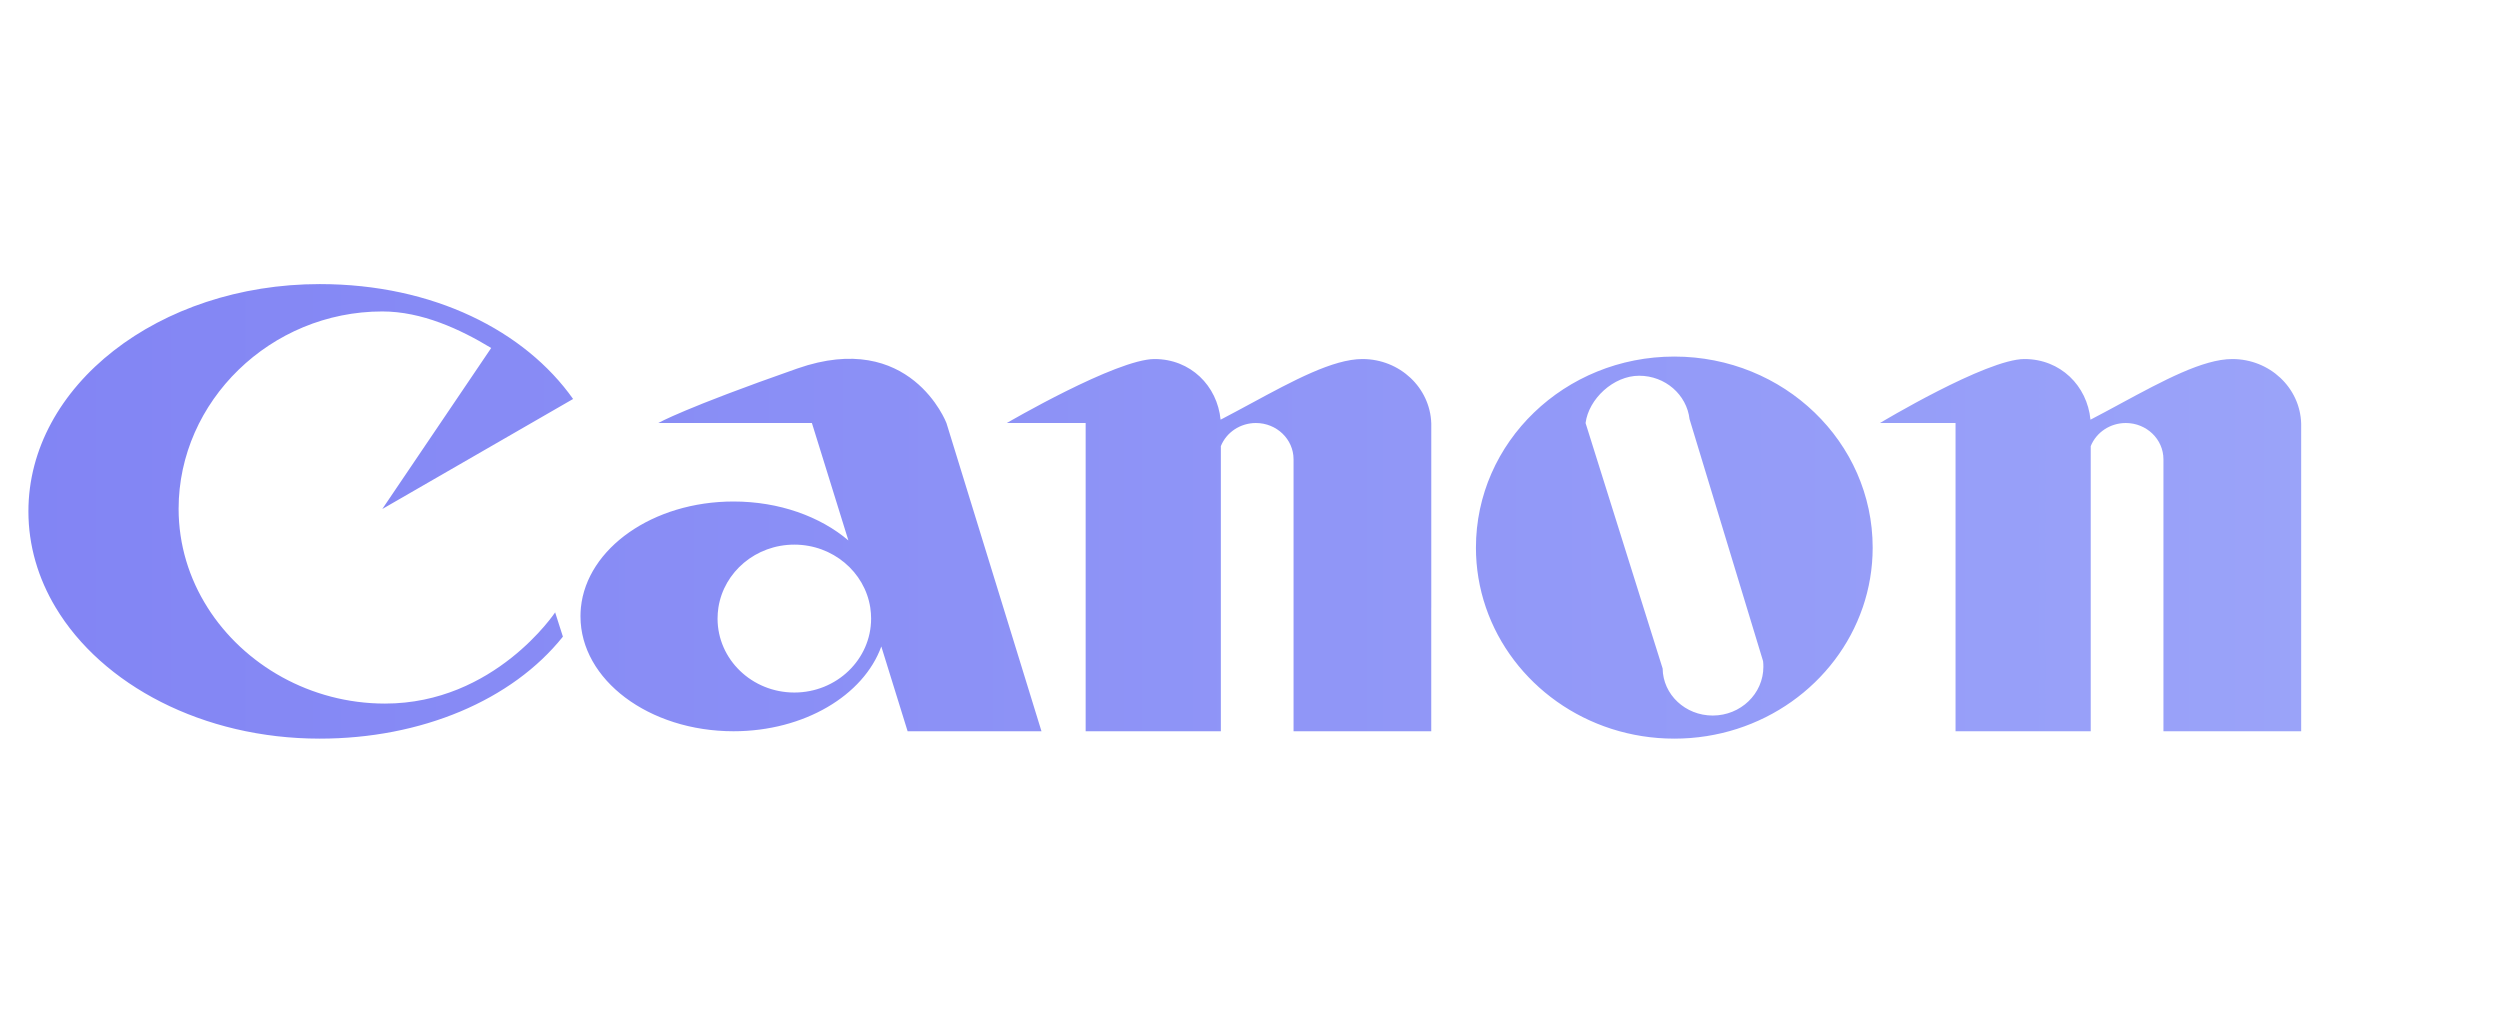
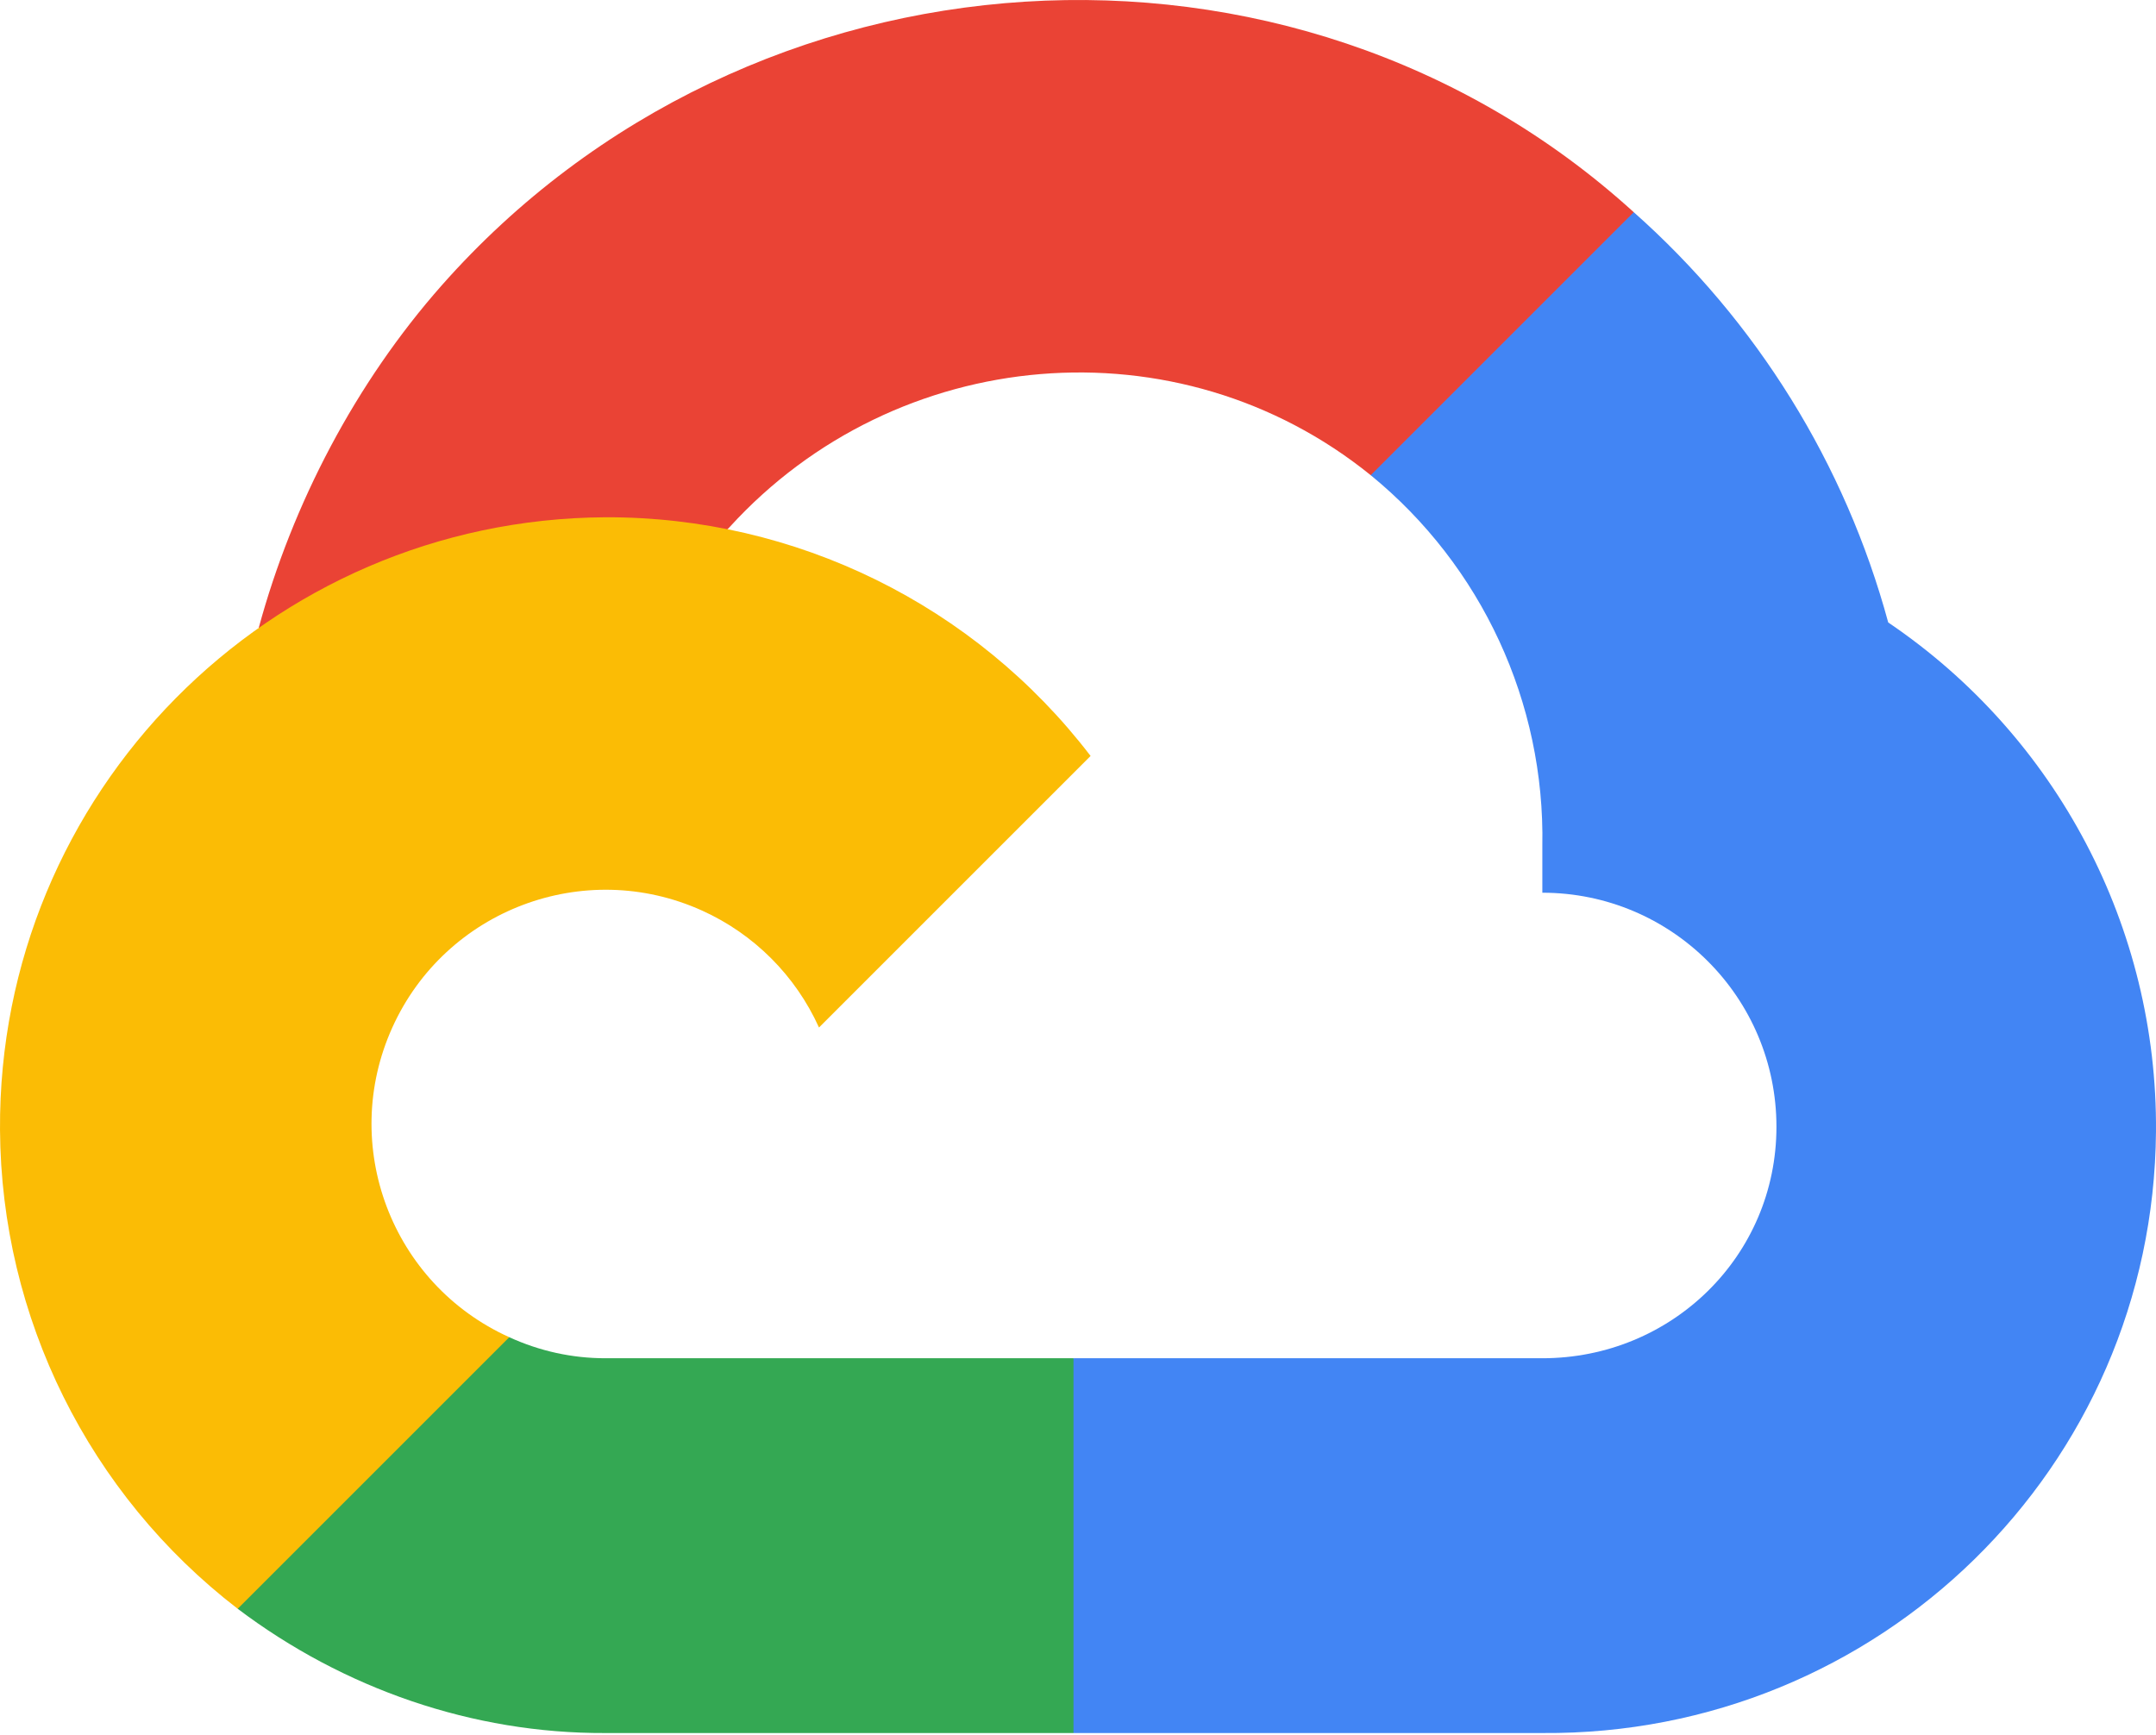
- <svg xmlns="http://www.w3.org/2000/svg" width="88" height="36" fill="none">
-   <path fill="url(#a)" fill-opacity=".8" fill-rule="evenodd" d="M7.306 21.386c1.281 2.023 3.63 3.38 6.245 3.38 3.863 0 5.99-3.211 5.99-3.211l.273.855C18.026 24.65 14.831 26 11.256 26c-4.115 0-7.665-1.891-9.298-4.618C1.343 20.355 1 19.208 1 18c0-4.418 4.591-8 10.256-8 4.003 0 7.225 1.651 8.917 4.044l-6.716 3.873 3.833-5.668c-1.097-.664-2.442-1.286-3.833-1.286-3.932 0-7.17 3.16-7.17 6.947 0 1.268.374 2.46 1.02 3.476Zm17.982-.002c-.02.129-.03.26-.03.39 0 1.437 1.21 2.603 2.703 2.603 1.492 0 2.702-1.166 2.702-2.603 0-.131-.01-.262-.03-.392-.196-1.25-1.318-2.211-2.673-2.211s-2.477.96-2.672 2.213ZM36.66 25.74l-1.343-4.357-2.002-6.492s-1.264-3.316-5.254-1.918c-3.99 1.398-4.89 1.917-4.89 1.917h5.408l1.284 4.133c-.988-.84-2.433-1.37-4.043-1.37-2.836 0-5.16 1.645-5.372 3.73a3.23 3.23 0 0 0-.015.314c0 2.233 2.412 4.043 5.387 4.043 2.488 0 4.581-1.264 5.202-2.984l.926 2.984h4.712Zm13.72-4.357v4.357h-4.847v-9.574c0-.704-.593-1.276-1.325-1.276-.546 0-1.036.323-1.234.813V25.74h-4.759V14.89h-2.775s3.86-2.252 5.2-2.252c1.268 0 2.207.939 2.325 2.135.359-.187.718-.381 1.072-.572 1.486-.804 2.891-1.563 3.92-1.563 1.316 0 2.387 1.01 2.424 2.27v6.475Zm8.145 2.148-.675-2.148-2.038-6.492c.11-.847.977-1.665 1.886-1.665.919 0 1.675.668 1.774 1.527l2.014 6.63.574 1.888c.008.065.011.13.011.198 0 .95-.798 1.718-1.784 1.718-.964 0-1.75-.736-1.762-1.656Zm7.042-2.148C64.65 24.064 62.028 26 58.936 26c-3.092 0-5.715-1.935-6.633-4.618a6.485 6.485 0 0 1-.35-2.106c0-3.714 3.126-6.725 6.983-6.725 3.856 0 6.982 3.01 6.982 6.725 0 .736-.123 1.444-.35 2.107Zm8.027 4.357V15.703c.198-.49.689-.813 1.234-.813.732 0 1.325.572 1.325 1.276v9.574h4.848V14.908c-.036-1.26-1.108-2.27-2.424-2.27-1.028 0-2.433.76-3.919 1.562-.354.192-.713.386-1.073.573-.117-1.196-1.056-2.135-2.325-2.135-1.339 0-5.085 2.252-5.085 2.252h2.66v10.85h4.76Z" clip-rule="evenodd" />
-   <defs>
-     <linearGradient id="a" x1="1" x2="81.002" y1="18" y2="18" gradientUnits="userSpaceOnUse">
-       <stop stop-color="#6366F1" />
-       <stop offset="1" stop-color="#818CF8" />
-     </linearGradient>
-   </defs>
+ <svg xmlns="http://www.w3.org/2000/svg" height="206" preserveAspectRatio="xMidYMid" viewBox="0 0 256 206" width="256">
+   <path d="m170.252 56.819 22.253-22.253 1.483-9.37c-40.551-36.873-105.012-32.692-141.567 8.724-10.154 11.503-17.687 25.844-21.704 40.653l7.97-1.123 44.505-7.339 3.436-3.514c19.797-21.742 53.27-24.667 76.128-6.168z" fill="#ea4335" />
+   <path d="m224.205 73.918c-5.115-18.836-15.616-35.769-30.217-48.722l-31.232 31.232c13.188 10.776 20.701 27.01 20.379 44.037v5.544c15.351 0 27.797 12.445 27.797 27.796 0 15.352-12.446 27.485-27.797 27.485h-55.671l-5.466 5.934v33.34l5.466 5.231h55.671c39.93.311 72.552-31.494 72.863-71.424.188-24.203-11.745-46.893-31.793-60.453" fill="#4285f4" />
+   <path d="m71.87 205.796h55.593v-44.506h-55.593c-3.961-.001-7.797-.852-11.399-2.498l-7.887 2.42-22.409 22.253-1.952 7.574c12.567 9.489 27.9 14.825 43.647 14.757" fill="#34a853" />
+   <path d="m71.87 61.425c-39.931.238-72.107 32.802-71.869 72.732.133 22.298 10.547 43.288 28.222 56.881l32.248-32.247c-13.991-6.321-20.208-22.786-13.887-36.776 6.32-13.99 22.786-20.207 36.775-13.887 6.165 2.785 11.102 7.723 13.887 13.887l32.248-32.247c-13.721-17.937-35.041-28.424-57.624-28.343" fill="#fbbc05" />
</svg>
